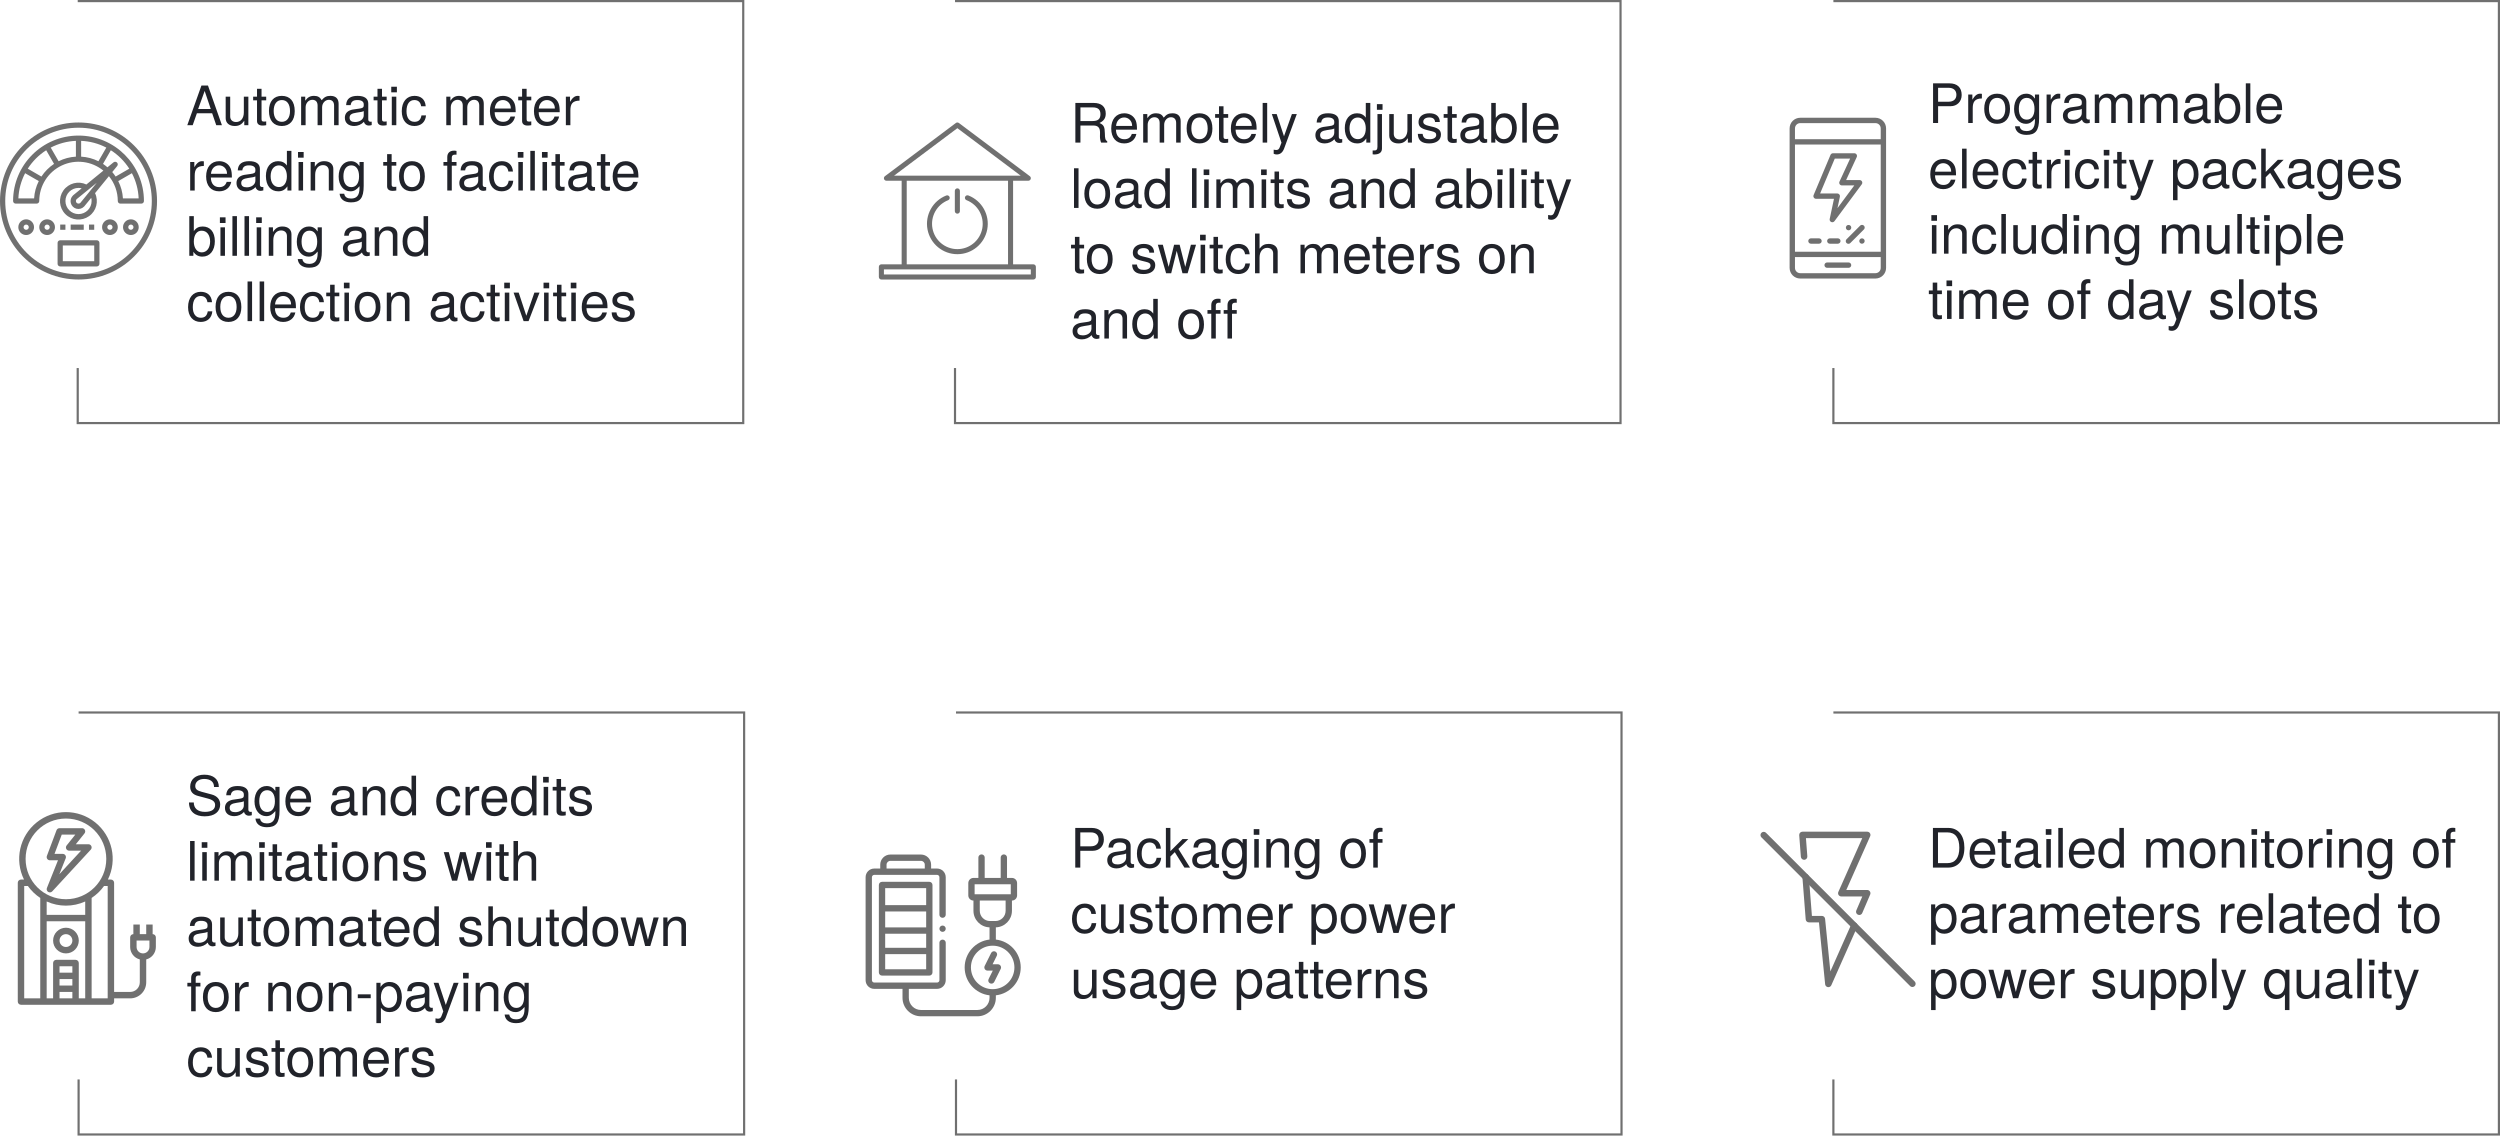
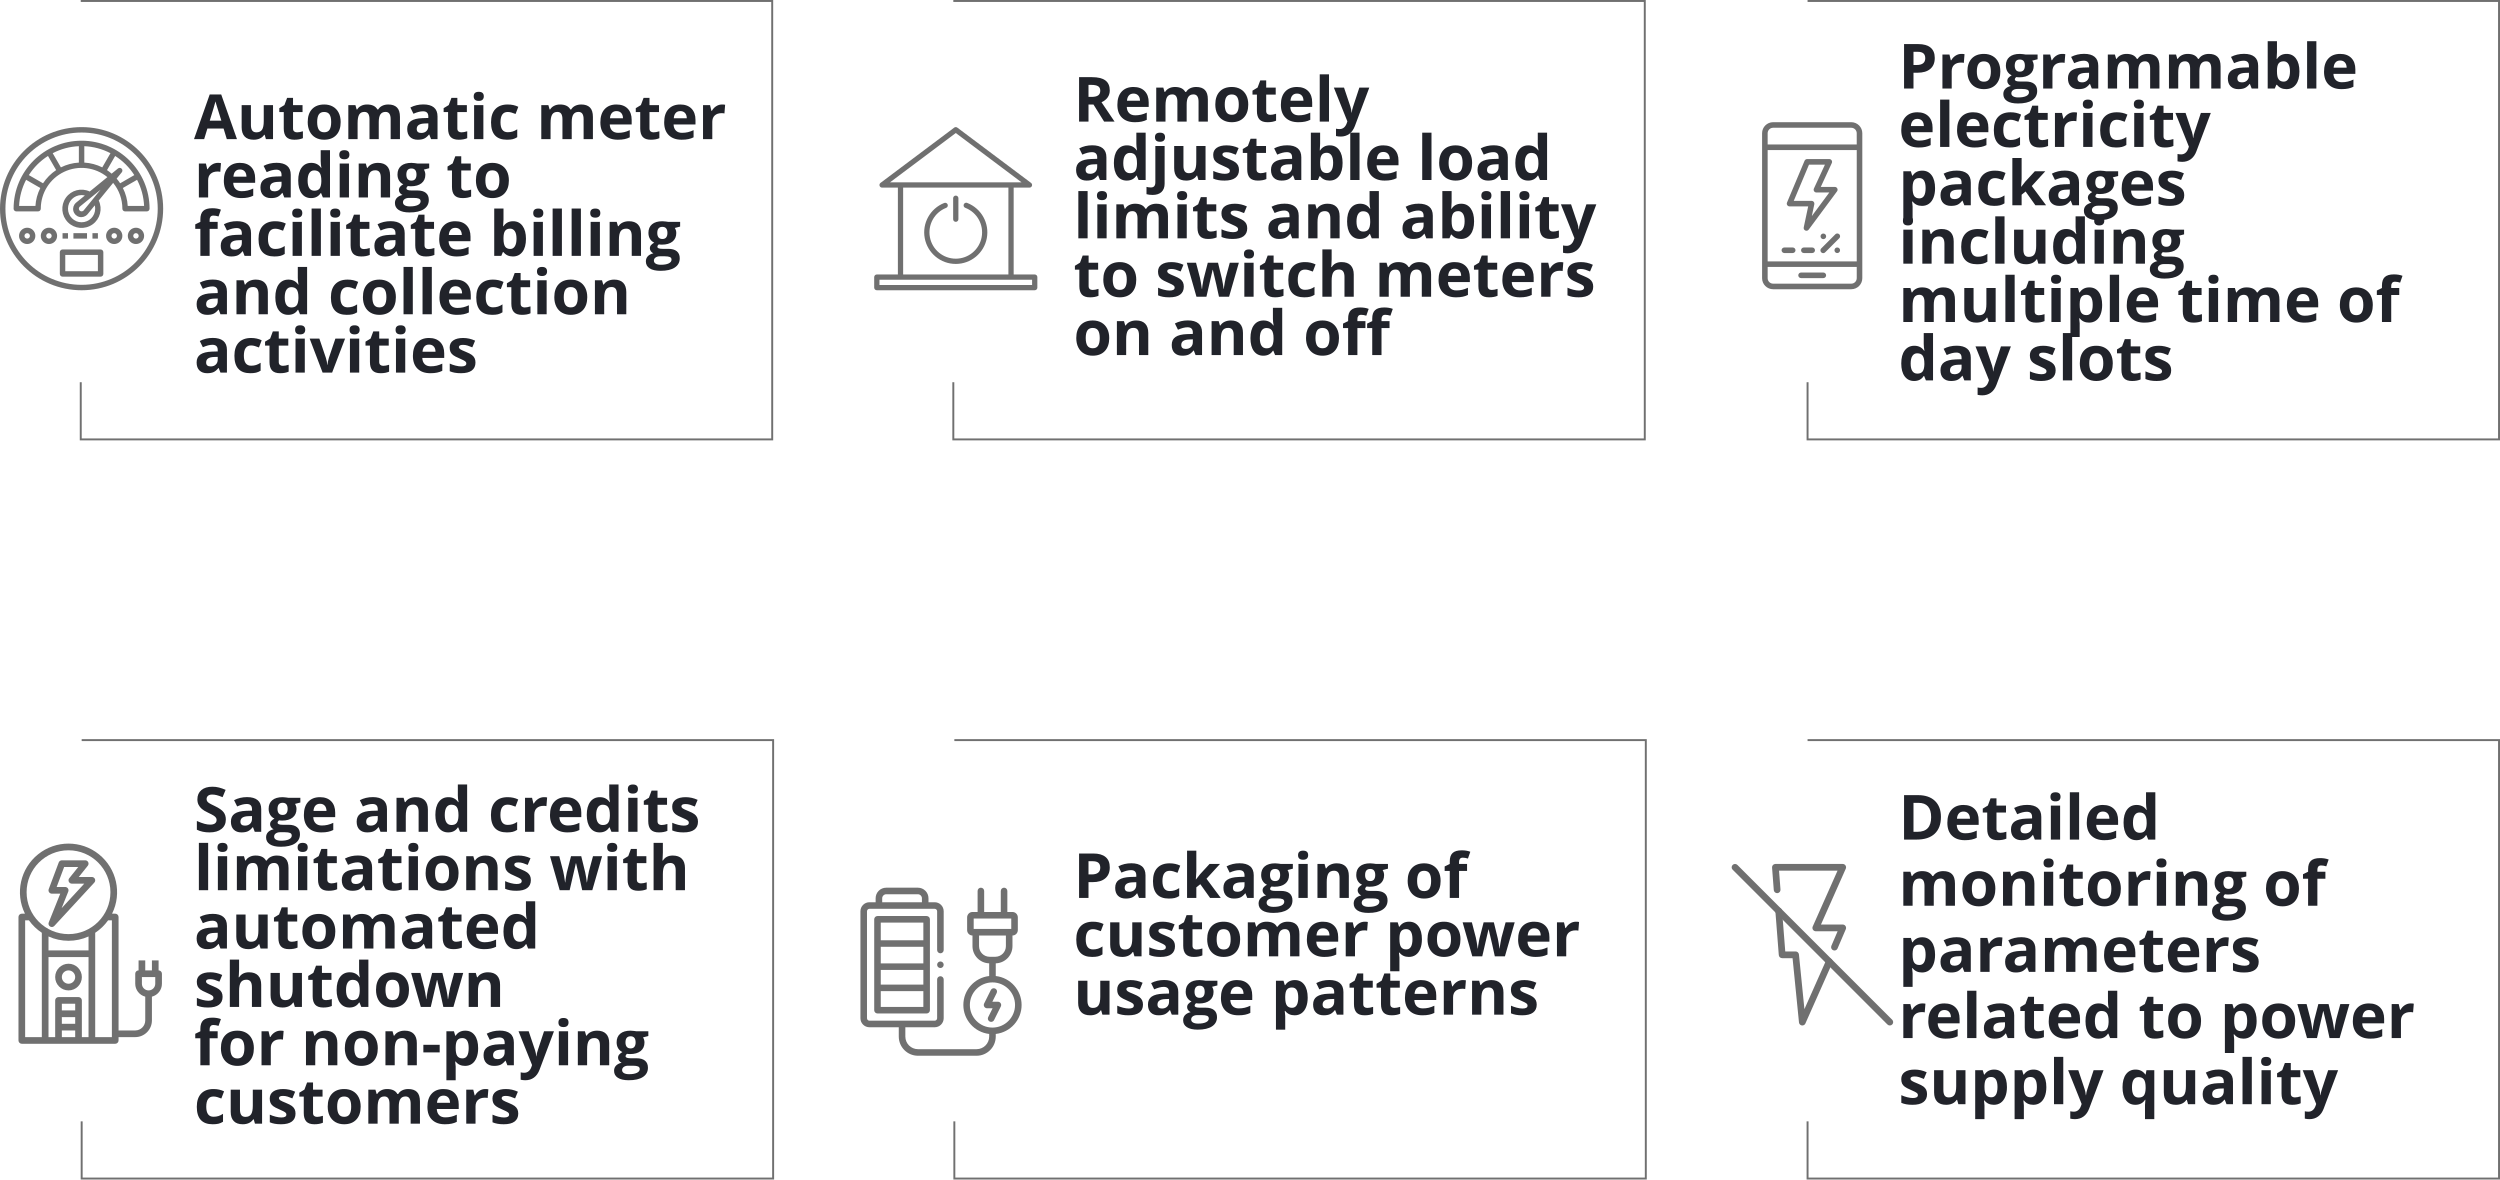
- <svg xmlns="http://www.w3.org/2000/svg" width="1148.288" height="521.586" viewBox="0 0 1148.288 521.586">
-   <g id="Group_3085" data-name="Group 3085" transform="translate(-374.397 -979.5)">
-     <text id="Automatic_meter_reading_to_facilitate_billing_and_collection_activities" data-name="Automatic meter reading to facilitate billing and collection activities" transform="translate(460 1013)" fill="#21232a" font-size="25" font-family="HelveticaNeue, Helvetica Neue">
-       <tspan x="0" y="24">Automatic meter </tspan>
-       <tspan x="0" y="54">reading to facilitate </tspan>
-       <tspan x="0" y="84">billing and </tspan>
-       <tspan x="0" y="114">collection activities</tspan>
+ <svg xmlns="http://www.w3.org/2000/svg" width="1284.866" height="606.21" viewBox="0 0 1284.866 606.21">
+   <g id="Group_3108" data-name="Group 3108" transform="translate(-313.291 -1330.5)">
+     <text id="Automatic_meter_reading_to_facilitate_billing_and_collection_activities" data-name="Automatic meter reading to facilitate billing and collection activities" transform="translate(413 1368)" fill="#21232a" font-size="32" font-family="OpenSans-Bold, Open Sans" font-weight="700">
+       <tspan x="0" y="34">Automatic meter </tspan>
+       <tspan x="0" y="64">reading to </tspan>
+       <tspan x="0" y="94">facilitate billing </tspan>
+       <tspan x="0" y="124">and collection </tspan>
+       <tspan x="0" y="154">activities</tspan>
    </text>
-     <text id="Remotely_adjustable_load_limits_and_ability_to_switch_meters_on_and_off" data-name="Remotely adjustable load limits and ability to switch meters on and off" transform="translate(866 1021)" fill="#21232a" font-size="25" font-family="HelveticaNeue, Helvetica Neue">
-       <tspan x="0" y="24">Remotely adjustable </tspan>
-       <tspan x="0" y="54">load limits and ability </tspan>
-       <tspan x="0" y="84">to switch meters on </tspan>
-       <tspan x="0" y="114">and off</tspan>
+     <text id="Remotely_adjustable_load_limits_and_ability_to_switch_meters_on_and_off" data-name="Remotely adjustable load limits and ability to switch meters on and off" transform="translate(865 1359)" fill="#21232a" font-size="32" font-family="OpenSans-Bold, Open Sans" font-weight="700">
+       <tspan x="0" y="34">Remotely </tspan>
+       <tspan x="0" y="64">adjustable load </tspan>
+       <tspan x="0" y="94">limits and ability </tspan>
+       <tspan x="0" y="124">to switch meters </tspan>
+       <tspan x="0" y="154">on and off</tspan>
    </text>
-     <text id="Programmable_electricity_packages_including_multiple_time_of_day_slots" data-name="Programmable electricity packages including multiple time of day slots" transform="translate(1260 1012)" fill="#21232a" font-size="25" font-family="HelveticaNeue, Helvetica Neue">
-       <tspan x="0" y="24">Programmable </tspan>
-       <tspan x="0" y="54">electricity packages </tspan>
-       <tspan x="0" y="84">including multiple </tspan>
-       <tspan x="0" y="114">time of day slots</tspan>
+     <text id="Programmable_electricity_packages_including_multiple_time_of_day_slots" data-name="Programmable electricity packages including multiple time of day slots" transform="translate(1289 1342)" fill="#21232a" font-size="32" font-family="OpenSans-Bold, Open Sans" font-weight="700">
+       <tspan x="0" y="34">Programmable </tspan>
+       <tspan x="0" y="64">electricity </tspan>
+       <tspan x="0" y="94">packages </tspan>
+       <tspan x="0" y="124">including </tspan>
+       <tspan x="0" y="154">multiple time of </tspan>
+       <tspan x="0" y="184">day slots</tspan>
    </text>
-     <text id="Sage_and_credits_limitations_with_automated_shutdown_for_non-paying_customers" data-name="Sage and credits limitations with automated shutdown for non-paying customers" transform="translate(460 1330)" fill="#21232a" font-size="25" font-family="HelveticaNeue, Helvetica Neue">
-       <tspan x="0" y="24">Sage and credits</tspan>
-       <tspan x="0" y="54">limitations with</tspan>
-       <tspan x="0" y="84">automated shutdown</tspan>
-       <tspan x="0" y="114">for non-paying </tspan>
-       <tspan x="0" y="144">customers</tspan>
+     <text id="Sage_and_credits_limitations_with_automated_shutdown_for_non-paying_customers" data-name="Sage and credits limitations with automated shutdown for non-paying customers" transform="translate(413 1724)" fill="#21232a" font-size="32" font-family="OpenSans-Bold, Open Sans" font-weight="700">
+       <tspan x="0" y="34">Sage and credits</tspan>
+       <tspan x="0" y="64">limitations with</tspan>
+       <tspan x="0" y="94">automated </tspan>
+       <tspan x="0" y="124">shutdown</tspan>
+       <tspan x="0" y="154">for non-paying </tspan>
+       <tspan x="0" y="184">customers</tspan>
    </text>
-     <text id="Packaging_of_customer_power_usage_patterns" data-name="Packaging of customer power usage patterns" transform="translate(866 1354)" fill="#21232a" font-size="25" font-family="HelveticaNeue, Helvetica Neue">
-       <tspan x="0" y="24">Packaging of </tspan>
-       <tspan x="0" y="54">customer power </tspan>
-       <tspan x="0" y="84">usage patterns</tspan>
+     <text id="Packaging_of_customer_power_usage_patterns" data-name="Packaging of customer power usage patterns" transform="translate(865 1758)" fill="#21232a" font-size="32" font-family="OpenSans-Bold, Open Sans" font-weight="700">
+       <tspan x="0" y="34">Packaging of </tspan>
+       <tspan x="0" y="64">customer power </tspan>
+       <tspan x="0" y="94">usage patterns</tspan>
    </text>
-     <text id="Detailed_monitoring_of_parameters_related_to_power_supply_quality" data-name="Detailed monitoring of parameters related to power supply quality" transform="translate(1260 1378)" fill="#21232a" font-size="25" font-family="HelveticaNeue, Helvetica Neue">
-       <tspan x="0" y="0">Detailed monitoring of</tspan>
-       <tspan x="0" y="30">parameters related to</tspan>
-       <tspan x="0" y="60">power supply quality</tspan>
+     <text id="Detailed_monitoring_of_parameters_related_to_power_supply_quality" data-name="Detailed monitoring of parameters related to power supply quality" transform="translate(1289 1728)" fill="#21232a" font-size="32" font-family="OpenSans-Bold, Open Sans" font-weight="700">
+       <tspan x="0" y="34">Detailed </tspan>
+       <tspan x="0" y="68">monitoring of</tspan>
+       <tspan x="0" y="102">parameters </tspan>
+       <tspan x="0" y="136">related to power </tspan>
+       <tspan x="0" y="170">supply quality</tspan>
    </text>
-     <path id="Path_666" data-name="Path 666" d="M132.36,158.046H438.045V351.871H132.36V326.59" transform="translate(277.733 821.954)" fill="none" stroke="#707070" stroke-miterlimit="10" stroke-width="1" />
-     <path id="Path_667" data-name="Path 667" d="M132.36,158.046H438.045V351.871H132.36V326.59" transform="translate(680.686 821.954)" fill="none" stroke="#707070" stroke-miterlimit="10" stroke-width="1" />
-     <path id="Path_668" data-name="Path 668" d="M132.36,158.046H438.045V351.871H132.36V326.59" transform="translate(1084.14 821.954)" fill="none" stroke="#707070" stroke-miterlimit="10" stroke-width="1" />
-     <path id="Path_669" data-name="Path 669" d="M132.36,158.046H438.045V351.871H132.36V326.59" transform="translate(278.14 1148.715)" fill="none" stroke="#707070" stroke-miterlimit="10" stroke-width="1" />
-     <path id="Path_670" data-name="Path 670" d="M132.36,158.046H438.045V351.871H132.36V326.59" transform="translate(681.14 1148.715)" fill="none" stroke="#707070" stroke-miterlimit="10" stroke-width="1" />
-     <path id="Path_671" data-name="Path 671" d="M132.36,158.046H438.045V351.871H132.36V326.59" transform="translate(1084.14 1148.715)" fill="none" stroke="#707070" stroke-miterlimit="10" stroke-width="1" />
-     <g id="speedometer" transform="translate(374.397 1035.759)">
-       <path id="Path_690" data-name="Path 690" d="M38.066,2A36.065,36.065,0,1,0,74.131,38.066,36.066,36.066,0,0,0,38.066,2Zm0,69.727A33.661,33.661,0,1,1,71.727,38.066,33.661,33.661,0,0,1,38.066,71.727Z" transform="translate(-2 -2)" fill="#707070" />
-       <path id="Path_691" data-name="Path 691" d="M42.033,47H25.2A1.2,1.2,0,0,0,24,48.2V57.82a1.2,1.2,0,0,0,1.2,1.2H42.033a1.2,1.2,0,0,0,1.2-1.2V48.2A1.2,1.2,0,0,0,42.033,47Zm-1.2,9.617H26.4V49.4H40.831Z" transform="translate(2.448 7.098)" fill="#707070" />
-       <path id="Path_692" data-name="Path 692" d="M37.055,7A30.081,30.081,0,0,0,7,37.055a1.2,1.2,0,0,0,1.2,1.2H17.82a1.2,1.2,0,0,0,1.2-1.2A18.026,18.026,0,0,1,48.463,23.1l-7.8,6.372a8.463,8.463,0,1,0,3.979,3.979l6.372-7.8a17.94,17.94,0,0,1,4.075,11.409,1.2,1.2,0,0,0,1.2,1.2h9.617a1.2,1.2,0,0,0,1.2-1.2A30.081,30.081,0,0,0,37.055,7Zm-20.4,28.852H9.428a27.577,27.577,0,0,1,3.1-11.565l6.275,3.619A20.127,20.127,0,0,0,16.654,35.852Zm3.354-10.026-6.263-3.619a27.73,27.73,0,0,1,8.463-8.463L25.814,20a20.632,20.632,0,0,0-5.807,5.831Zm15.845-9.149a20.3,20.3,0,0,0-7.946,2.116L24.287,12.53a27.577,27.577,0,0,1,11.565-3.1Zm1.2,26.388a6.011,6.011,0,1,1,0-12.022,6.511,6.511,0,0,1,1.455.18l-3.919,3.2a.555.555,0,0,0-.084.084,3.607,3.607,0,1,0,5.1,5.1.556.556,0,0,0,.084-.084l3.2-3.919a6.511,6.511,0,0,1,.18,1.455A6.011,6.011,0,0,1,37.055,43.066Zm.817-5.121a1.251,1.251,0,0,1-1.671-.036,1.19,1.19,0,0,1-.349-.854,1.219,1.219,0,0,1,.313-.817l9.257-7.55Zm.385-21.267V9.428a27.577,27.577,0,0,1,11.565,3.1L46.2,18.793a20.3,20.3,0,0,0-7.946-2.116ZM54.1,25.826a20.155,20.155,0,0,0-1.551-2.068l2.26-2.777A1.195,1.195,0,0,0,53.128,19.3L50.339,21.57A21.489,21.489,0,0,0,48.3,20L51.9,13.744a27.73,27.73,0,0,1,8.463,8.463Zm3.354,10.026A20.127,20.127,0,0,0,55.3,27.906l6.275-3.619a27.577,27.577,0,0,1,3.1,11.565Z" transform="translate(-0.989 -0.989)" fill="#707070" />
-       <path id="Path_693" data-name="Path 693" d="M44.607,39a3.607,3.607,0,1,0,3.607,3.607A3.607,3.607,0,0,0,44.607,39Zm0,4.809a1.2,1.2,0,1,1,1.2-1.2A1.2,1.2,0,0,1,44.607,43.809Z" transform="translate(5.885 5.481)" fill="#707070" />
-       <path id="Path_694" data-name="Path 694" d="M52.607,39a3.607,3.607,0,1,0,3.607,3.607A3.607,3.607,0,0,0,52.607,39Zm0,4.809a1.2,1.2,0,1,1,1.2-1.2A1.2,1.2,0,0,1,52.607,43.809Z" transform="translate(7.503 5.481)" fill="#707070" />
-       <path id="Path_695" data-name="Path 695" d="M20.607,39a3.607,3.607,0,1,0,3.607,3.607A3.607,3.607,0,0,0,20.607,39Zm0,4.809a1.2,1.2,0,1,1,1.2-1.2A1.2,1.2,0,0,1,20.607,43.809Z" transform="translate(1.033 5.481)" fill="#707070" />
-       <path id="Path_696" data-name="Path 696" d="M12.607,39a3.607,3.607,0,1,0,3.607,3.607A3.607,3.607,0,0,0,12.607,39Zm0,4.809a1.2,1.2,0,1,1,1.2-1.2A1.2,1.2,0,0,1,12.607,43.809Z" transform="translate(-0.585 5.481)" fill="#707070" />
-       <path id="Path_697" data-name="Path 697" d="M25,41h2.4v2.4H25Z" transform="translate(2.65 5.885)" fill="#707070" />
-       <path id="Path_698" data-name="Path 698" d="M29,41h6.011v2.4H29Z" transform="translate(3.459 5.885)" fill="#707070" />
-       <path id="Path_699" data-name="Path 699" d="M36,41h2.4v2.4H36Z" transform="translate(4.874 5.885)" fill="#707070" />
+     <path id="Path_666" data-name="Path 666" d="M132.36,158.046H487.735V383.378H132.36V353.987" transform="translate(222.429 1172.954)" fill="none" stroke="#707070" stroke-miterlimit="10" stroke-width="1" />
+     <path id="Path_667" data-name="Path 667" d="M132.36,158.046H487.735V383.378H132.36V353.987" transform="translate(670.884 1172.954)" fill="none" stroke="#707070" stroke-miterlimit="10" stroke-width="1" />
+     <path id="Path_668" data-name="Path 668" d="M132.36,158.046H487.735V383.378H132.36V353.987" transform="translate(1109.922 1172.954)" fill="none" stroke="#707070" stroke-miterlimit="10" stroke-width="1" />
+     <path id="Path_669" data-name="Path 669" d="M132.36,158.046H487.735V383.378H132.36V353.987" transform="translate(222.903 1552.831)" fill="none" stroke="#707070" stroke-miterlimit="10" stroke-width="1" />
+     <path id="Path_670" data-name="Path 670" d="M132.36,158.046H487.735V383.378H132.36V353.987" transform="translate(671.412 1552.831)" fill="none" stroke="#707070" stroke-miterlimit="10" stroke-width="1" />
+     <path id="Path_671" data-name="Path 671" d="M132.36,158.046H487.735V383.378H132.36V353.987" transform="translate(1109.922 1552.831)" fill="none" stroke="#707070" stroke-miterlimit="10" stroke-width="1" />
+     <g id="speedometer" transform="translate(313.291 1395.823)">
+       <path id="Path_690" data-name="Path 690" d="M43.928,2A41.928,41.928,0,1,0,85.856,43.928,41.928,41.928,0,0,0,43.928,2Zm0,81.061A39.133,39.133,0,1,1,83.061,43.928,39.133,39.133,0,0,1,43.928,83.061Z" transform="translate(-2 -2)" fill="#707070" />
+       <path id="Path_691" data-name="Path 691" d="M44.964,47H25.4A1.4,1.4,0,0,0,24,48.4V59.578a1.4,1.4,0,0,0,1.4,1.4H44.964a1.4,1.4,0,0,0,1.4-1.4V48.4A1.4,1.4,0,0,0,44.964,47Zm-1.4,11.181H26.8V49.8H43.566Z" transform="translate(6.747 15.892)" fill="#707070" />
+       <path id="Path_692" data-name="Path 692" d="M41.94,7A34.971,34.971,0,0,0,7,41.94a1.4,1.4,0,0,0,1.4,1.4H19.578a1.4,1.4,0,0,0,1.4-1.4A20.956,20.956,0,0,1,55.2,25.714l-9.07,7.407a9.839,9.839,0,1,0,4.626,4.626l7.407-9.07A20.856,20.856,0,0,1,62.9,41.94a1.4,1.4,0,0,0,1.4,1.4H75.483a1.4,1.4,0,0,0,1.4-1.4A34.971,34.971,0,0,0,41.94,7ZM18.223,40.542h-8.4A32.06,32.06,0,0,1,13.429,27.1l7.3,4.207A23.4,23.4,0,0,0,18.223,40.542Zm3.9-11.656L14.841,24.68a32.237,32.237,0,0,1,9.839-9.839l4.193,7.268a23.986,23.986,0,0,0-6.75,6.778Zm18.42-10.636A23.6,23.6,0,0,0,31.3,20.71L27.1,13.429A32.06,32.06,0,0,1,40.543,9.823Zm1.4,30.677a6.988,6.988,0,1,1,0-13.976,7.569,7.569,0,0,1,1.691.21l-4.556,3.718a.646.646,0,0,0-.1.1A4.193,4.193,0,1,0,44.9,44.9a.646.646,0,0,0,.1-.1l3.718-4.556a7.569,7.569,0,0,1,.21,1.691A6.988,6.988,0,0,1,41.94,48.928Zm.95-5.954a1.455,1.455,0,0,1-1.943-.042,1.384,1.384,0,0,1-.405-.992,1.417,1.417,0,0,1,.363-.95l10.762-8.777Zm.447-24.724V9.823a32.06,32.06,0,0,1,13.445,3.606L52.576,20.71a23.6,23.6,0,0,0-9.238-2.46Zm18.42,10.636a23.432,23.432,0,0,0-1.8-2.4l2.627-3.228A1.389,1.389,0,0,0,60.626,21.3l-3.242,2.641a24.982,24.982,0,0,0-2.376-1.831L59.2,14.841A32.237,32.237,0,0,1,69.04,24.68Zm3.9,11.656a23.4,23.4,0,0,0-2.5-9.238l7.3-4.207a32.06,32.06,0,0,1,3.606,13.445Z" transform="translate(-0.012 -0.012)" fill="#707070" />
+       <path id="Path_693" data-name="Path 693" d="M45.193,39a4.193,4.193,0,1,0,4.193,4.193A4.193,4.193,0,0,0,45.193,39Zm0,5.59a1.4,1.4,0,1,1,1.4-1.4A1.4,1.4,0,0,1,45.193,44.59Z" transform="translate(13.507 12.711)" fill="#707070" />
+       <path id="Path_694" data-name="Path 694" d="M53.193,39a4.193,4.193,0,1,0,4.193,4.193A4.193,4.193,0,0,0,53.193,39Zm0,5.59a1.4,1.4,0,1,1,1.4-1.4A1.4,1.4,0,0,1,53.193,44.59Z" transform="translate(16.687 12.711)" fill="#707070" />
+       <path id="Path_695" data-name="Path 695" d="M21.193,39a4.193,4.193,0,1,0,4.193,4.193A4.193,4.193,0,0,0,21.193,39Zm0,5.59a1.4,1.4,0,1,1,1.4-1.4A1.4,1.4,0,0,1,21.193,44.59Z" transform="translate(3.964 12.711)" fill="#707070" />
+       <path id="Path_696" data-name="Path 696" d="M13.193,39a4.193,4.193,0,1,0,4.193,4.193A4.193,4.193,0,0,0,13.193,39Zm0,5.59a1.4,1.4,0,1,1,1.4-1.4A1.4,1.4,0,0,1,13.193,44.59Z" transform="translate(0.783 12.711)" fill="#707070" />
+       <path id="Path_697" data-name="Path 697" d="M25,41h2.8v2.8H25Z" transform="translate(7.145 13.507)" fill="#707070" />
+       <path id="Path_698" data-name="Path 698" d="M29,41h6.988v2.8H29Z" transform="translate(8.735 13.507)" fill="#707070" />
+       <path id="Path_699" data-name="Path 699" d="M36,41h2.8v2.8H36Z" transform="translate(11.518 13.507)" fill="#707070" />
    </g>
-     <g id="switch" transform="translate(778.067 1035.759)">
-       <path id="Path_700" data-name="Path 700" d="M70.967,65.15H61.66V26.757h6.98a1.163,1.163,0,0,0,.7-2.094L36.764.232a1.162,1.162,0,0,0-1.4,0L2.792,24.664a1.163,1.163,0,0,0,.7,2.094h6.98V65.15H1.163A1.163,1.163,0,0,0,0,66.313v4.654A1.163,1.163,0,0,0,1.163,72.13h69.8a1.163,1.163,0,0,0,1.163-1.163V66.313A1.163,1.163,0,0,0,70.967,65.15ZM36.065,2.617,65.15,24.431H6.98ZM12.8,26.757H59.333V65.15H12.8ZM69.8,69.8H2.327V67.476H69.8Zm0,0" transform="translate(0 0.001)" fill="#707070" />
-       <path id="Path_701" data-name="Path 701" d="M171.029,230.076a1.164,1.164,0,1,0-.844,2.169,11.634,11.634,0,1,1-8.463,0,1.164,1.164,0,0,0-.844-2.169,13.961,13.961,0,1,0,10.151,0Zm0,0" transform="translate(-129.887 -196.549)" fill="#707070" />
-       <path id="Path_702" data-name="Path 702" d="M241.163,219.634a1.163,1.163,0,0,0,1.163-1.163v-9.307a1.163,1.163,0,0,0-2.327,0v9.307A1.163,1.163,0,0,0,241.163,219.634Zm0,0" transform="translate(-205.098 -177.751)" fill="#707070" />
+     <g id="switch" transform="translate(762.579 1395.823)">
+       <path id="Path_700" data-name="Path 700" d="M82.5,75.74H71.683V31.107H79.8a1.352,1.352,0,0,0,.812-2.434L42.74.27a1.351,1.351,0,0,0-1.623,0l-37.87,28.4a1.352,1.352,0,0,0,.812,2.434h8.115V75.74H1.353A1.353,1.353,0,0,0,0,77.093V82.5a1.353,1.353,0,0,0,1.353,1.353H82.5A1.353,1.353,0,0,0,83.856,82.5v-5.41A1.353,1.353,0,0,0,82.5,75.74ZM41.928,3.042,75.741,28.4H8.115ZM14.878,31.107h54.1V75.74h-54.1ZM81.151,81.15H2.705V78.445H81.151Zm0,0" transform="translate(0 0.001)" fill="#707070" />
+       <path id="Path_701" data-name="Path 701" d="M174.123,230.089a1.353,1.353,0,1,0-.981,2.521,13.525,13.525,0,1,1-9.839,0,1.353,1.353,0,0,0-.981-2.521,16.23,16.23,0,1,0,11.8,0Zm0,0" transform="translate(-126.294 -191.112)" fill="#707070" />
+       <path id="Path_702" data-name="Path 702" d="M241.353,221.525a1.353,1.353,0,0,0,1.353-1.353v-10.82a1.353,1.353,0,0,0-2.705,0v10.82A1.353,1.353,0,0,0,241.353,221.525Zm0,0" transform="translate(-199.424 -172.834)" fill="#707070" />
    </g>
-     <g id="app_1_" data-name="app (1)" transform="translate(1196.393 1033.589)">
+     <g id="app_1_" data-name="app (1)" transform="translate(1218.906 1393.3)">
      <g id="Group_216" data-name="Group 216" transform="translate(0)">
        <g id="Group_215" data-name="Group 215">
-           <path id="Path_672" data-name="Path 672" d="M141.835,0H107.274A4.879,4.879,0,0,0,102.4,4.873v64.1a4.88,4.88,0,0,0,4.874,4.874h34.561a4.88,4.88,0,0,0,4.874-4.874V4.873A4.879,4.879,0,0,0,141.835,0Zm2.412,68.974a2.416,2.416,0,0,1-2.412,2.412H107.274a2.416,2.416,0,0,1-2.412-2.412V64h39.386v4.972Zm0-7.434H104.862V12.308h39.386V61.54Zm0-51.694H104.862V4.873a2.415,2.415,0,0,1,2.412-2.411h34.561a2.415,2.415,0,0,1,2.412,2.411Z" transform="translate(-102.4)" fill="#707070" />
-           <path id="Path_673" data-name="Path 673" d="M214.565,463.263h9.846a1.231,1.231,0,1,0,0-2.462h-9.846a1.231,1.231,0,1,0,0,2.462Z" transform="translate(-197.333 -394.338)" fill="#707070" />
-           <path id="Path_674" data-name="Path 674" d="M163.365,386.463h3.692a1.231,1.231,0,0,0,0-2.461h-3.692a1.231,1.231,0,1,0,0,2.461Z" transform="translate(-153.518 -328.615)" fill="#707070" />
-           <path id="Path_675" data-name="Path 675" d="M226.79,384H223.1a1.231,1.231,0,1,0,0,2.462h3.692a1.231,1.231,0,0,0,0-2.462Z" transform="translate(-204.636 -328.614)" fill="#707070" />
-           <path id="Path_676" data-name="Path 676" d="M287.826,341.67l-6.154,6.154a1.231,1.231,0,1,0,1.74,1.735l6.154-6.154a1.229,1.229,0,1,0-1.74-1.735Z" transform="translate(-255.465 -292.081)" fill="#707070" />
-           <path id="Path_677" data-name="Path 677" d="M179.38,133.965v0h8.22l-1.969,9.283a1.231,1.231,0,0,0,2.193.985l12.537-16.923a1.231,1.231,0,0,0-.985-1.963h-6.2l4.883-10.561a1.231,1.231,0,0,0-1.118-1.747h-9.8a1.231,1.231,0,0,0-1.135.753l-7.763,18.462a1.231,1.231,0,0,0,1.135,1.708Zm8.58-18.458h7.052l-4.883,10.56a1.231,1.231,0,0,0,1.119,1.748h5.684l-7.72,10.42,1.108-5.242a1.231,1.231,0,0,0-1.2-1.486h-7.883Z" transform="translate(-167.223 -96.737)" fill="#707070" />
-           <path id="Path_678" data-name="Path 678" d="M282.363,343.652a.781.781,0,0,0,.221.074,1.84,1.84,0,0,0,.246.028,1.231,1.231,0,0,0,.874-2.1c-.062-.049-.123-.1-.2-.148a.7.7,0,0,0-.209-.115.752.752,0,0,0-.235-.074,1.049,1.049,0,0,0-.479,0,.785.785,0,0,0-.221.074.961.961,0,0,0-.223.111l-.183.148a1.248,1.248,0,0,0,0,1.748l.183.148A.963.963,0,0,0,282.363,343.652Z" transform="translate(-255.753 -292.061)" fill="#707070" />
-           <path id="Path_679" data-name="Path 679" d="M326.174,384.186a.707.707,0,0,0-.209-.112.718.718,0,0,0-.235-.073,1.014,1.014,0,0,0-.479,0,.74.74,0,0,0-.222.073.968.968,0,0,0-.223.112l-.183.148a1.248,1.248,0,0,0,0,1.748l.183.146a.971.971,0,0,0,.223.112.867.867,0,0,0,.222.074,2.06,2.06,0,0,0,.246.025,1.231,1.231,0,0,0,.874-2.1C326.309,384.284,326.247,384.235,326.174,384.186Z" transform="translate(-292.265 -328.59)" fill="#707070" />
+           <path id="Path_672" data-name="Path 672" d="M148.245,0H108.066A5.672,5.672,0,0,0,102.4,5.665V80.186a5.673,5.673,0,0,0,5.666,5.666h40.179a5.673,5.673,0,0,0,5.666-5.666V5.665A5.672,5.672,0,0,0,148.245,0Zm2.8,80.186a2.809,2.809,0,0,1-2.8,2.8H108.066a2.809,2.809,0,0,1-2.8-2.8V74.405H151.05v5.781Zm0-8.642H105.262V14.309H151.05V71.544Zm0-60.1H105.262V5.665a2.807,2.807,0,0,1,2.8-2.8h40.179a2.807,2.807,0,0,1,2.8,2.8Z" transform="translate(-102.4)" fill="#707070" />
+           <path id="Path_673" data-name="Path 673" d="M214.765,463.663h11.447a1.431,1.431,0,1,0,0-2.862H214.765a1.431,1.431,0,0,0,0,2.862Z" transform="translate(-194.733 -383.534)" fill="#707070" />
+           <path id="Path_674" data-name="Path 674" d="M163.565,386.863h4.293a1.431,1.431,0,1,0,0-2.862h-4.293a1.431,1.431,0,1,0,0,2.862Z" transform="translate(-152.118 -319.612)" fill="#707070" />
+           <path id="Path_675" data-name="Path 675" d="M227.59,384H223.3a1.431,1.431,0,1,0,0,2.862h4.293a1.431,1.431,0,0,0,0-2.862Z" transform="translate(-201.835 -319.611)" fill="#707070" />
+           <path id="Path_676" data-name="Path 676" d="M288.893,341.729l-7.154,7.154a1.431,1.431,0,1,0,2.023,2.018l7.154-7.154a1.429,1.429,0,1,0-2.023-2.017Z" transform="translate(-251.271 -284.079)" fill="#707070" />
+           <path id="Path_677" data-name="Path 677" d="M179.58,137.366v0h9.557l-2.289,10.792a1.431,1.431,0,0,0,2.55,1.145l14.575-19.674a1.431,1.431,0,0,0-1.145-2.282h-7.212l5.676-12.278a1.431,1.431,0,0,0-1.3-2.03H188.6a1.431,1.431,0,0,0-1.319.876l-9.025,21.463a1.431,1.431,0,0,0,1.319,1.986Zm9.975-21.459h8.2l-5.676,12.277a1.431,1.431,0,0,0,1.3,2.032h6.608l-8.974,12.114,1.288-6.094a1.431,1.431,0,0,0-1.4-1.727h-9.165Z" transform="translate(-165.447 -94.086)" fill="#707070" />
+           <path id="Path_678" data-name="Path 678" d="M282.487,344.037a.906.906,0,0,0,.258.086,2.139,2.139,0,0,0,.286.033,1.431,1.431,0,0,0,1.016-2.447c-.072-.057-.143-.114-.229-.172a.813.813,0,0,0-.243-.133.873.873,0,0,0-.273-.086,1.22,1.22,0,0,0-.557,0,.912.912,0,0,0-.258.086,1.118,1.118,0,0,0-.259.129l-.213.172a1.451,1.451,0,0,0,0,2.032l.213.172A1.117,1.117,0,0,0,282.487,344.037Z" transform="translate(-251.552 -284.059)" fill="#707070" />
+           <path id="Path_679" data-name="Path 679" d="M326.484,384.22a.823.823,0,0,0-.243-.13.834.834,0,0,0-.273-.084,1.178,1.178,0,0,0-.557,0,.861.861,0,0,0-.258.084,1.126,1.126,0,0,0-.259.13l-.213.172a1.451,1.451,0,0,0,0,2.032l.213.17a1.126,1.126,0,0,0,.259.13,1.007,1.007,0,0,0,.258.086,2.4,2.4,0,0,0,.286.029,1.431,1.431,0,0,0,1.016-2.447C326.641,384.335,326.568,384.277,326.484,384.22Z" transform="translate(-287.063 -319.588)" fill="#707070" />
        </g>
      </g>
    </g>
-     <g id="battery_1_" data-name="battery (1)" transform="translate(382.563 1352.508)">
-       <path id="Path_680" data-name="Path 680" d="M141.506,54.817h3.721l-5.091,12.726a1.475,1.475,0,0,0,2.453,1.549l17.7-19.173a1.475,1.475,0,0,0-1.084-2.476h-5.781l3.982-4.978a1.475,1.475,0,0,0-1.151-2.4H145.93a1.475,1.475,0,0,0-1.381.957l-4.425,11.8a1.475,1.475,0,0,0,1.381,1.993Zm5.447-11.8h6.233L149.2,48a1.475,1.475,0,0,0,1.151,2.4h5.481l-9.992,10.824,2.931-7.327a1.475,1.475,0,0,0-1.369-2.023h-3.771Z" transform="translate(-126.757 -32.681)" fill="#707070" />
-       <path id="Path_681" data-name="Path 681" d="M161.934,299.867a5.9,5.9,0,1,0-5.9-5.9A5.9,5.9,0,0,0,161.934,299.867Zm0-8.849a2.95,2.95,0,1,1-2.95,2.95A2.95,2.95,0,0,1,161.934,291.018Z" transform="translate(-139.81 -234.96)" fill="#707070" />
-       <path id="Path_682" data-name="Path 682" d="M129.978,56.057V51.633h-2.95v4.425h-2.95V51.633h-2.95v4.425a1.475,1.475,0,0,0-1.475,1.475v4.425a5.91,5.91,0,0,0,4.425,5.713V78.18a4.43,4.43,0,0,1-4.425,4.425H112.28V32.46a1.475,1.475,0,0,0-1.475-1.475h-1.387a21.478,21.478,0,1,0-38.523,0H69.509a1.475,1.475,0,0,0-1.475,1.475V87.03A1.475,1.475,0,0,0,69.509,88.5h41.3a1.475,1.475,0,0,0,1.475-1.475V85.555h7.374a7.383,7.383,0,0,0,7.374-7.374V67.67a5.91,5.91,0,0,0,4.425-5.713V57.532A1.475,1.475,0,0,0,129.978,56.057ZM90.157,2.962A18.528,18.528,0,1,1,71.629,21.49,18.528,18.528,0,0,1,90.157,2.962Zm-11.8,82.593H70.984V33.934h1.678a21.656,21.656,0,0,0,5.7,5.494Zm14.749,0h-5.9v-2.95h5.9Zm0-5.9h-5.9v-2.95h5.9Zm0-5.9h-5.9v-2.95h5.9Zm5.9,11.8h-2.95V69.331a1.475,1.475,0,0,0-1.475-1.475H85.732a1.475,1.475,0,0,0-1.475,1.475V85.555h-2.95v-35.4h17.7Zm0-38.347h-17.7V41.059a21.467,21.467,0,0,0,17.7,0ZM109.33,85.555h-7.374V39.428a21.656,21.656,0,0,0,5.7-5.494h1.678Zm19.173-23.6a2.95,2.95,0,0,1-5.9,0v-2.95h5.9Z" transform="translate(-68.034 0)" fill="#707070" />
+     <g id="battery_1_" data-name="battery (1)" transform="translate(322.785 1764.061)">
+       <path id="Path_680" data-name="Path 680" d="M141.746,57.214h4.326l-5.918,14.795a1.715,1.715,0,0,0,2.852,1.8l20.575-22.29a1.715,1.715,0,0,0-1.26-2.878H155.6l4.629-5.787a1.715,1.715,0,0,0-1.339-2.786h-12a1.715,1.715,0,0,0-1.606,1.113L140.14,54.9a1.715,1.715,0,0,0,1.606,2.317ZM148.078,43.5h7.247l-4.629,5.787a1.715,1.715,0,0,0,1.338,2.786H158.4L146.788,64.654l3.408-8.518a1.715,1.715,0,0,0-1.592-2.351H144.22Z" transform="translate(-124.599 -31.48)" fill="#707070" />
+       <path id="Path_681" data-name="Path 681" d="M162.892,301.785a6.858,6.858,0,1,0-6.858-6.858A6.858,6.858,0,0,0,162.892,301.785Zm0-10.288a3.429,3.429,0,1,1-3.429,3.429A3.429,3.429,0,0,1,162.892,291.5Z" transform="translate(-137.173 -226.327)" fill="#707070" />
+       <path id="Path_682" data-name="Path 682" d="M140.048,65.17V60.026h-3.429V65.17h-3.429V60.026H129.76V65.17a1.715,1.715,0,0,0-1.715,1.715v5.144a6.871,6.871,0,0,0,5.144,6.641V90.889a5.15,5.15,0,0,1-5.144,5.144h-8.573v-58.3a1.715,1.715,0,0,0-1.715-1.715h-1.612a24.969,24.969,0,1,0-44.785,0H69.749a1.715,1.715,0,0,0-1.715,1.715v63.441a1.715,1.715,0,0,0,1.715,1.715h48.009a1.715,1.715,0,0,0,1.715-1.715V99.462h8.573a8.583,8.583,0,0,0,8.573-8.573V78.67a6.871,6.871,0,0,0,5.144-6.641V66.884A1.715,1.715,0,0,0,140.048,65.17ZM93.753,3.444a21.54,21.54,0,1,1-21.54,21.54A21.54,21.54,0,0,1,93.753,3.444ZM80.036,99.462H71.463V39.451h1.95a25.177,25.177,0,0,0,6.623,6.387Zm17.146,0H90.324V96.033h6.858Zm0-6.858H90.324V89.174h6.858Zm0-6.858H90.324V82.316h6.858Zm6.858,13.717h-3.429V80.6A1.715,1.715,0,0,0,98.9,78.887H88.609A1.715,1.715,0,0,0,86.895,80.6V99.462H83.466V58.311h20.575Zm0-44.58H83.466V47.734a24.956,24.956,0,0,0,20.575,0Zm12,44.58H107.47V45.838a25.177,25.177,0,0,0,6.623-6.387h1.95Zm22.29-27.434a3.429,3.429,0,0,1-6.858,0V68.6h6.858Z" transform="translate(-68.034 0)" fill="#707070" />
    </g>
-     <g id="battery" transform="translate(771.983 1372.001)">
-       <path id="Path_683" data-name="Path 683" d="M70.326,39.054v-5.61a7.608,7.608,0,0,0,7.388-7.6v-4.7a2.383,2.383,0,0,0,2.367-2.38V13.121A2.383,2.383,0,0,0,77.7,10.74H75.45V1.451a1.451,1.451,0,1,0-2.9,0V10.74H65.2V1.451a1.451,1.451,0,1,0-2.9,0V10.74H60.052a2.385,2.385,0,0,0-2.384,2.381v5.644a2.385,2.385,0,0,0,2.367,2.38v4.7a7.607,7.607,0,0,0,7.388,7.6v5.61a12.89,12.89,0,0,0,0,25.613v1.145A5.59,5.59,0,0,1,61.844,71.4H35.932a5.59,5.59,0,0,1-5.58-5.587V61.7H43.328a3.984,3.984,0,0,0,3.978-3.981V40.587a1.451,1.451,0,1,0-2.9,0V57.724A1.092,1.092,0,0,1,43.328,58.8H14.478A1.092,1.092,0,0,1,13.4,57.724V10.415a1.092,1.092,0,0,1,1.076-1.079h28.85A1.092,1.092,0,0,1,44.4,10.415V27.555a1.451,1.451,0,1,0,2.9,0V10.415a3.984,3.984,0,0,0-3.978-3.981H40.584V4.668A4.671,4.671,0,0,0,35.92,0H21.883a4.671,4.671,0,0,0-4.664,4.668V6.433h-2.74A3.984,3.984,0,0,0,10.5,10.415V57.724a3.984,3.984,0,0,0,3.978,3.981H27.45v4.106A8.5,8.5,0,0,0,35.932,74.3H61.844a8.5,8.5,0,0,0,8.482-8.489V64.666a12.89,12.89,0,0,0,0-25.613ZM20.121,4.668A1.766,1.766,0,0,1,21.883,2.9H35.919a1.766,1.766,0,0,1,1.762,1.766V6.433H20.121Zm40.45,8.975H77.178v4.6H60.571Zm2.367,12.2v-4.7H74.811v4.7a4.7,4.7,0,0,1-4.692,4.7h-2.49A4.7,4.7,0,0,1,62.938,25.844Zm5.937,36a9.986,9.986,0,1,1,9.976-9.988,9.992,9.992,0,0,1-9.976,9.988Z" transform="translate(-10.5 0)" fill="#707070" />
-       <path id="Path_684" data-name="Path 684" d="M392.515,312.067h-2.449L392,308.175a1.451,1.451,0,0,0-2.6-1.292l-2.979,5.989a1.467,1.467,0,0,0,1.3,2.1h2.448l-1.934,3.9a1.451,1.451,0,1,0,2.6,1.29l2.975-5.993a1.489,1.489,0,0,0,.07-.169A1.466,1.466,0,0,0,392.515,312.067Z" transform="translate(-331.745 -261.66)" fill="#707070" />
-       <path id="Path_685" data-name="Path 685" d="M53.914,86.342a1.451,1.451,0,0,0-1.451,1.451V127.97a1.451,1.451,0,0,0,1.451,1.451H75.639a1.451,1.451,0,0,0,1.451-1.451V87.793a1.451,1.451,0,0,0-1.451-1.451Zm20.274,40.177H55.365v-6.962H74.188Zm0-9.864H55.365v-6.468H74.188Zm0-9.371H55.365V99.96H74.188Zm0-10.226H55.365V89.244H74.188Z" transform="translate(-46.373 -73.812)" fill="#707070" />
-       <path id="Path_686" data-name="Path 686" d="M245.582,224.783a1.451,1.451,0,0,0-1.451,1.451v0a1.451,1.451,0,1,0,1.451-1.455Z" transform="translate(-210.227 -192.163)" fill="#707070" />
+     <g id="battery" transform="translate(755.507 1786.723)">
+       <path id="Path_683" data-name="Path 683" d="M80.051,45.4V38.881a8.844,8.844,0,0,0,8.589-8.835V24.582a2.77,2.77,0,0,0,2.752-2.767V15.254a2.77,2.77,0,0,0-2.767-2.768H86.008V1.687a1.687,1.687,0,1,0-3.374,0v10.8h-8.54V1.687a1.687,1.687,0,1,0-3.374,0v10.8H68.107a2.773,2.773,0,0,0-2.772,2.768v6.561a2.772,2.772,0,0,0,2.752,2.767v5.463a8.844,8.844,0,0,0,8.589,8.835V45.4a14.985,14.985,0,0,0,0,29.776v1.331A6.5,6.5,0,0,1,70.19,83H40.066a6.5,6.5,0,0,1-6.486-6.5V71.735H48.665a4.632,4.632,0,0,0,4.625-4.628V47.184a1.687,1.687,0,1,0-3.374,0V67.107a1.269,1.269,0,0,1-1.251,1.254H15.125a1.269,1.269,0,0,1-1.251-1.254v-55a1.269,1.269,0,0,1,1.251-1.254h33.54a1.269,1.269,0,0,1,1.251,1.254V32.035a1.687,1.687,0,1,0,3.374,0V12.107a4.632,4.632,0,0,0-4.625-4.628h-3.19V5.427A5.431,5.431,0,0,0,40.052,0H23.733a5.431,5.431,0,0,0-5.423,5.427V7.479H15.125A4.632,4.632,0,0,0,10.5,12.107v55a4.632,4.632,0,0,0,4.625,4.628h15.08v4.773a9.876,9.876,0,0,0,9.861,9.869H70.19a9.876,9.876,0,0,0,9.861-9.869V75.178a14.985,14.985,0,0,0,0-29.776ZM21.685,5.427a2.053,2.053,0,0,1,2.048-2.052H40.052A2.053,2.053,0,0,1,42.1,5.427V7.479H21.685ZM68.71,15.86H88.017v5.349H68.71Zm2.752,14.185V24.583h13.8v5.462a5.467,5.467,0,0,1-5.455,5.467H76.916A5.467,5.467,0,0,1,71.462,30.045Zm6.9,41.855a11.61,11.61,0,1,1,11.6-11.612A11.616,11.616,0,0,1,78.364,71.9Z" transform="translate(-10.5 0)" fill="#707070" />
+       <path id="Path_684" data-name="Path 684" d="M393.529,313.041h-2.847l2.25-4.524a1.687,1.687,0,0,0-3.021-1.5l-3.463,6.963a1.7,1.7,0,0,0,1.514,2.438h2.846l-2.249,4.531a1.687,1.687,0,1,0,3.022,1.5l3.459-6.968a1.693,1.693,0,0,0-1.511-2.437Z" transform="translate(-322.881 -254.44)" fill="#707070" />
+       <path id="Path_685" data-name="Path 685" d="M54.15,86.342a1.687,1.687,0,0,0-1.687,1.687v46.707a1.687,1.687,0,0,0,1.687,1.687H79.406a1.687,1.687,0,0,0,1.687-1.687V88.029a1.687,1.687,0,0,0-1.687-1.687Zm23.569,46.707H55.837v-8.094H77.719Zm0-11.468H55.837v-7.52H77.719Zm0-10.894H55.837v-8.514H77.719Zm0-11.888H55.837V89.716H77.719Z" transform="translate(-45.384 -71.775)" fill="#707070" />
+       <path id="Path_686" data-name="Path 686" d="M245.818,224.783a1.687,1.687,0,0,0-1.687,1.687v0a1.687,1.687,0,1,0,1.687-1.692Z" transform="translate(-204.716 -186.86)" fill="#707070" />
    </g>
-     <g id="flash-off" transform="translate(1182.943 1361.508)">
-       <g id="Group_218" data-name="Group 218" transform="translate(17.855)">
+     <g id="flash-off" transform="translate(1203.27 1774.524)">
+       <g id="Group_218" data-name="Group 218" transform="translate(20.757)">
        <g id="Group_217" data-name="Group 217">
-           <path id="Path_687" data-name="Path 687" d="M160.5,27.448a1.48,1.48,0,0,0-1.241-.669H149.65L160.62,2.095A1.491,1.491,0,0,0,159.26,0H129.506a1.483,1.483,0,0,0-1.482,1.6l.762,9.95a1.519,1.519,0,0,0,1.6,1.369,1.489,1.489,0,0,0,1.369-1.6l-.64-8.346h25.856L146,27.659a1.491,1.491,0,0,0,1.36,2.095H157l-2.761,6.436a1.487,1.487,0,0,0,.783,1.952,1.46,1.46,0,0,0,.586.122,1.489,1.489,0,0,0,1.369-.9l3.648-8.51A1.494,1.494,0,0,0,160.5,27.448Z" transform="translate(-128.02 0)" fill="#707070" />
+           <path id="Path_687" data-name="Path 687" d="M165.781,31.91a1.72,1.72,0,0,0-1.442-.778H153.166l12.754-28.7A1.733,1.733,0,0,0,164.339,0H129.748a1.724,1.724,0,0,0-1.723,1.861l.885,11.567a1.766,1.766,0,0,0,1.858,1.591,1.731,1.731,0,0,0,1.591-1.858l-.744-9.7h30.06l-12.754,28.7a1.733,1.733,0,0,0,1.581,2.435h11.214l-3.21,7.482a1.729,1.729,0,0,0,.91,2.269,1.7,1.7,0,0,0,.681.142,1.731,1.731,0,0,0,1.591-1.048l4.241-9.893A1.737,1.737,0,0,0,165.781,31.91Z" transform="translate(-128.02 0)" fill="#707070" />
        </g>
      </g>
-       <g id="Group_220" data-name="Group 220" transform="translate(19.322 19.341)">
+       <g id="Group_220" data-name="Group 220" transform="translate(22.463 22.485)">
        <g id="Group_219" data-name="Group 219">
-           <path id="Path_688" data-name="Path 688" d="M162.966,161.116a1.489,1.489,0,0,0-1.964.756l-9.62,21.646-2.419-24.166a1.485,1.485,0,0,0-1.479-1.339h-4.573l-1.4-17.972a1.486,1.486,0,1,0-2.964.235l1.509,19.34a1.484,1.484,0,0,0,1.482,1.372h4.606l2.841,28.415a1.482,1.482,0,0,0,1.244,1.321,1.569,1.569,0,0,0,.235.018,1.487,1.487,0,0,0,1.36-.884l11.9-26.779A1.489,1.489,0,0,0,162.966,161.116Z" transform="translate(-138.539 -138.673)" fill="#707070" />
+           <path id="Path_688" data-name="Path 688" d="M166.937,164.764a1.731,1.731,0,0,0-2.283.879l-11.183,25.165-2.812-28.095a1.727,1.727,0,0,0-1.719-1.557h-5.317l-1.633-20.893a1.728,1.728,0,1,0-3.445.273l1.754,22.484a1.725,1.725,0,0,0,1.723,1.595h5.355l3.3,33.034a1.722,1.722,0,0,0,1.446,1.536,1.825,1.825,0,0,0,.273.021,1.729,1.729,0,0,0,1.581-1.027l13.836-31.132A1.731,1.731,0,0,0,166.937,164.764Z" transform="translate(-138.539 -138.673)" fill="#707070" />
        </g>
      </g>
-       <g id="Group_222" data-name="Group 222" transform="translate(0 0.002)">
+       <g id="Group_222" data-name="Group 222" transform="translate(0 0.003)">
        <g id="Group_221" data-name="Group 221">
-           <path id="Path_689" data-name="Path 689" d="M70.979,68.886,2.544.451a1.488,1.488,0,0,0-2.1,2.1L68.875,70.99a1.488,1.488,0,0,0,2.1-2.1Z" transform="translate(-0.005 -0.016)" fill="#707070" />
+           <path id="Path_689" data-name="Path 689" d="M82.516,80.081,2.957.522A1.729,1.729,0,0,0,.511,2.968L80.07,82.527a1.729,1.729,0,0,0,2.446-2.446Z" transform="translate(-0.005 -0.016)" fill="#707070" />
        </g>
      </g>
    </g>
  </g>
</svg>
